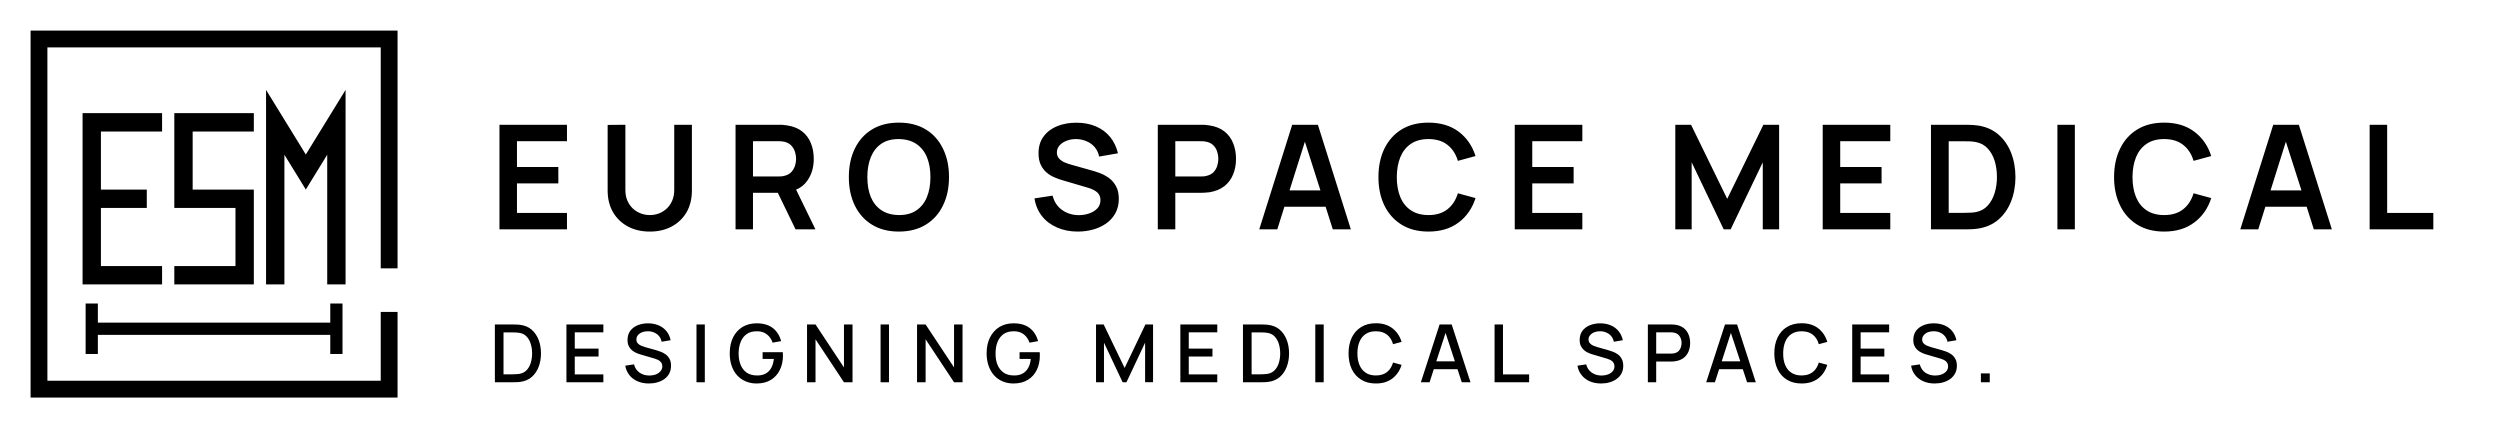
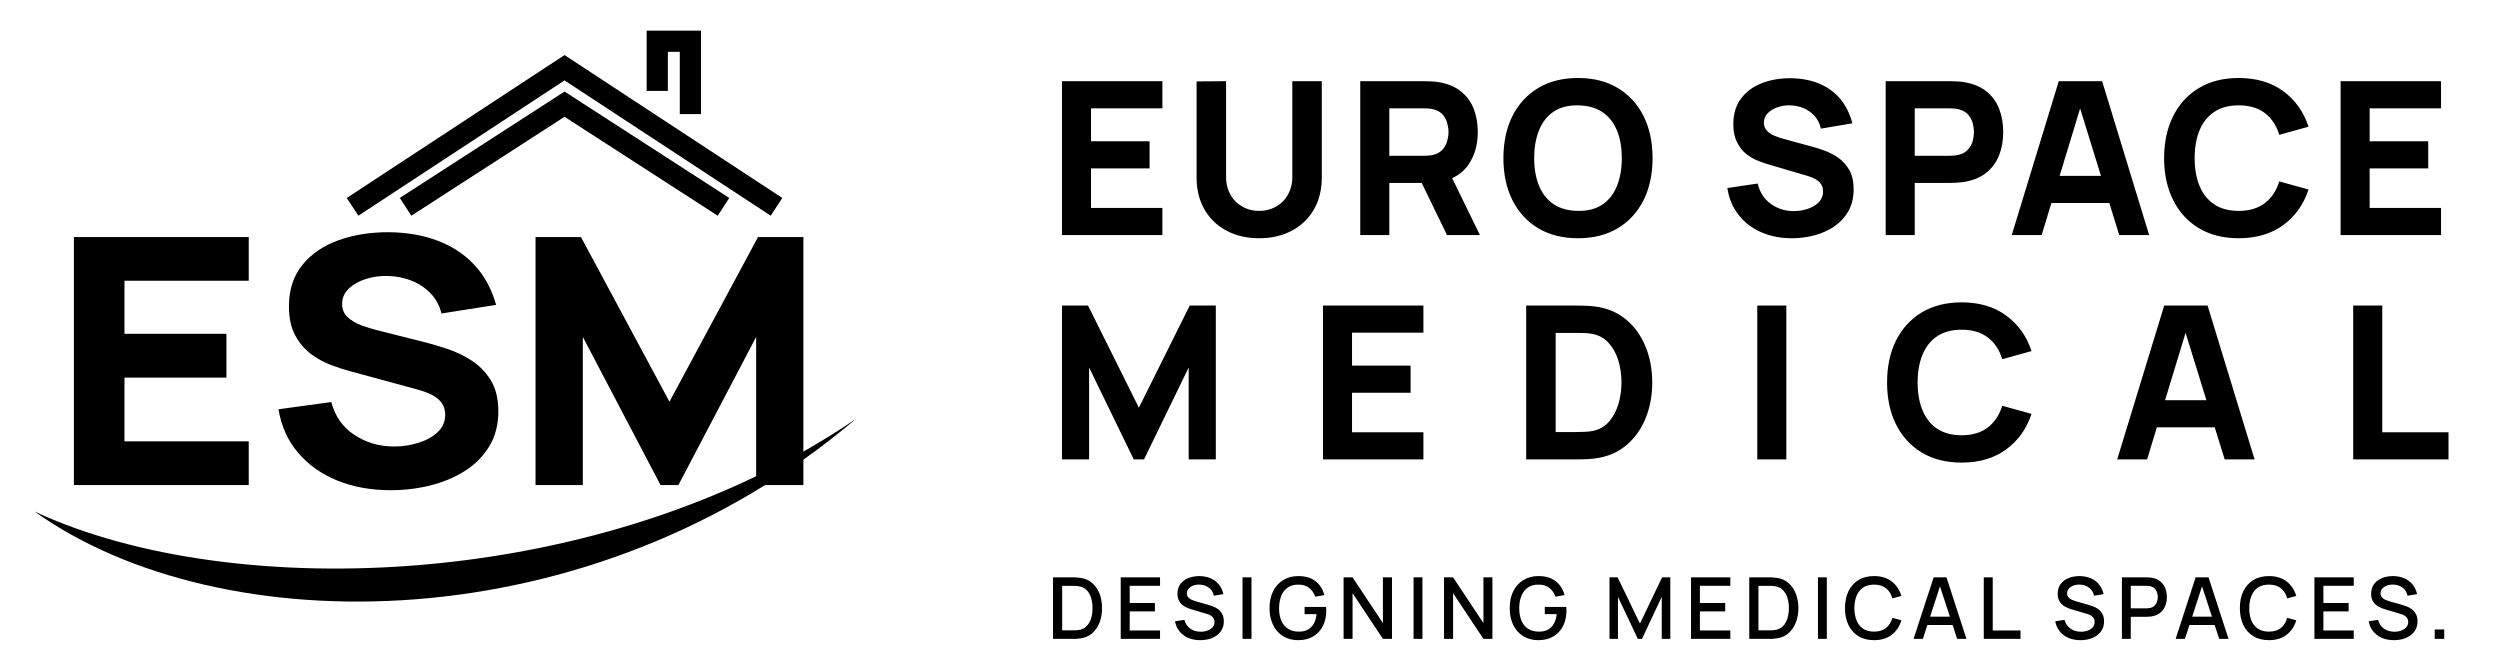
- <svg xmlns="http://www.w3.org/2000/svg" width="327" height="56" viewBox="0 0 327 56" role="img" aria-label="Euro Space Medical">
-   <g transform="translate(4 4) scale(1)" fill="none" stroke-linecap="square">
-     <path d="M46.9 30V1.1H1.1v45.8h45.8v-9" stroke="#000000" stroke-width="2.2" />
-     <path d="M16 12H8v20h8M8 22h6M28 12h-8v10h8v10h-8M32 32V12l4 6.5 4-6.5v20" stroke="#000000" stroke-width="2.4" />
-     <path d="M8 39h32M8 36.5v5M40 36.5v5" stroke="#000000" stroke-width="1.6" />
+ <svg xmlns="http://www.w3.org/2000/svg" width="234" height="62" viewBox="0 0 234 62" role="img" aria-label="Euro Space Medical">
+   <g transform="translate(2 2) scale(0.62)">
+     <defs>
+       <linearGradient id="h-mono" x1="0" x2="1">
+         <stop offset="0" stop-color="#000000" />
+         <stop offset="0.5" stop-color="#000000" />
+         <stop offset="1" stop-color="#000000" />
+       </linearGradient>
+     </defs>
+     <g transform="translate(4 70) scale(1.08 1)">
+       <path d="M28.08 0L3.64 0L3.64-37.44L28.08-37.44L28.08-30.84L10.71-30.84L10.71-22.83L24.96-22.83L24.96-16.22L10.71-16.22L10.71-6.60L28.08-6.60L28.08 0ZM47.94 0.78L47.94 0.78Q43.78 0.78 40.44-0.69Q37.10-2.16 34.96-4.90Q32.81-7.64 32.24-11.44L32.24-11.44L39.62-12.53Q40.40-9.31 42.85-7.57Q45.29-5.82 48.41-5.82L48.41-5.82Q50.15-5.82 51.79-6.37Q53.43-6.92 54.48-7.98Q55.54-9.05 55.54-10.61L55.54-10.61Q55.54-11.18 55.37-11.71Q55.20-12.25 54.81-12.71Q54.42-13.18 53.70-13.60Q52.99-14.01 51.90-14.35L51.90-14.35L42.17-17.21Q41.08-17.52 39.64-18.10Q38.19-18.67 36.84-19.73Q35.49-20.80 34.59-22.56Q33.70-24.31 33.70-26.99L33.70-26.99Q33.70-30.76 35.59-33.25Q37.49-35.75 40.66-36.97Q43.84-38.19 47.68-38.17L47.68-38.17Q51.56-38.12 54.60-36.84Q57.64-35.57 59.70-33.14Q61.75-30.71 62.66-27.20L62.66-27.20L55.02-25.90Q54.60-27.72 53.48-28.96Q52.36-30.21 50.82-30.86Q49.27-31.51 47.58-31.56L47.58-31.56Q45.92-31.62 44.45-31.11Q42.98-30.60 42.05-29.64Q41.13-28.68 41.13-27.35L41.13-27.35Q41.13-26.13 41.89-25.36Q42.64-24.60 43.78-24.13Q44.93-23.66 46.12-23.35L46.12-23.35L52.62-21.58Q54.08-21.19 55.85-20.55Q57.62-19.92 59.24-18.79Q60.87-17.65 61.92-15.81Q62.97-13.96 62.97-11.13L62.97-11.13Q62.97-8.11 61.71-5.86Q60.45-3.61 58.32-2.15Q56.19-0.68 53.50 0.05Q50.80 0.78 47.94 0.78ZM74.78 0L68.17 0L68.17-37.44L74.52-37.44L86.89-12.58L99.27-37.44L105.61-37.44L105.61 0L99.01 0L99.01-22.36L88.14 0L85.64 0L74.78-22.36L74.78 0Z" fill="url(#h-mono)" />
+     </g>
+     <path d="M50 28L82 7l32 21M58 28l24-15.5L106 28" fill="none" stroke="#000000" stroke-width="3.2" />
+     <path d="M96 10.5V3h5v11" fill="none" stroke="#000000" stroke-width="3.2" />
+     <path d="M2 74C30 94 86 94 126 60 88 86 32 88 2 74Z" fill="#000000" />
  </g>
-   <path d="M74.16 30L65.33 30L65.33 16.32L74.16 16.32L74.16 18.47L67.62 18.47L67.62 21.84L73.03 21.84L73.03 23.99L67.62 23.99L67.62 27.85L74.16 27.85L74.16 30ZM85.00 30.29L85.00 30.29Q83.36 30.29 82.12 29.62Q80.88 28.95 80.18 27.75Q79.48 26.54 79.48 24.92L79.48 24.92L79.48 16.34L81.80 16.32L81.80 24.86Q81.80 25.63 82.06 26.24Q82.33 26.85 82.77 27.27Q83.22 27.69 83.80 27.91Q84.38 28.13 85.00 28.13L85.00 28.13Q85.63 28.13 86.21 27.91Q86.78 27.68 87.23 27.26Q87.67 26.84 87.93 26.23Q88.19 25.62 88.19 24.86L88.19 24.86L88.19 16.32L90.50 16.32L90.50 24.92Q90.50 26.54 89.81 27.75Q89.11 28.95 87.87 29.62Q86.63 30.29 85.00 30.29ZM98.49 30L96.21 30L96.21 16.32L101.86 16.32Q102.06 16.32 102.37 16.33Q102.68 16.35 102.95 16.40L102.95 16.40Q104.14 16.58 104.91 17.18Q105.69 17.79 106.06 18.72Q106.44 19.64 106.44 20.78L106.44 20.78Q106.44 22.45 105.59 23.64L105.59 23.64Q105.05 24.42 104.13 24.81L104.13 24.81L106.66 30L104.06 30L101.74 25.22L98.49 25.22L98.49 30ZM98.49 18.47L98.49 23.08L101.76 23.08Q101.95 23.08 102.19 23.07Q102.43 23.05 102.63 22.99L102.63 22.99Q103.20 22.85 103.52 22.49Q103.85 22.12 103.99 21.67Q104.13 21.21 104.13 20.78Q104.13 20.34 103.99 19.88Q103.85 19.42 103.52 19.06Q103.20 18.70 102.63 18.55L102.63 18.55Q102.43 18.50 102.19 18.48Q101.95 18.47 101.76 18.47L101.76 18.47L98.49 18.47ZM117.57 30.29L117.57 30.29Q115.52 30.29 114.06 29.39Q112.59 28.49 111.81 26.88Q111.03 25.28 111.03 23.16L111.03 23.16Q111.03 21.04 111.81 19.44Q112.59 17.83 114.06 16.93Q115.52 16.04 117.57 16.04L117.57 16.04Q119.62 16.04 121.09 16.93Q122.56 17.83 123.34 19.44Q124.13 21.04 124.13 23.16L124.13 23.16Q124.13 25.28 123.34 26.88Q122.56 28.49 121.09 29.39Q119.62 30.29 117.57 30.29ZM117.57 28.13L117.57 28.13Q118.95 28.14 119.86 27.52Q120.78 26.90 121.24 25.78Q121.70 24.66 121.70 23.16L121.70 23.16Q121.70 21.66 121.24 20.55Q120.78 19.45 119.86 18.83Q118.95 18.21 117.57 18.19L117.57 18.19Q116.19 18.18 115.28 18.80Q114.37 19.42 113.91 20.54Q113.45 21.66 113.45 23.16L113.45 23.16Q113.45 24.66 113.90 25.77Q114.36 26.87 115.28 27.49Q116.19 28.11 117.57 28.13ZM140.97 30.29L140.97 30.29Q139.47 30.29 138.27 29.76Q137.06 29.24 136.29 28.27Q135.52 27.29 135.31 25.95L135.31 25.95L137.68 25.59Q137.99 26.81 138.93 27.47Q139.88 28.14 141.11 28.14L141.11 28.14Q141.84 28.14 142.49 27.91Q143.14 27.68 143.54 27.25Q143.94 26.81 143.94 26.17L143.94 26.17Q143.94 25.89 143.85 25.64Q143.75 25.40 143.57 25.21Q143.38 25.02 143.09 24.87Q142.80 24.71 142.42 24.59L142.42 24.59L138.89 23.55Q138.43 23.42 137.91 23.19Q137.38 22.97 136.91 22.58Q136.44 22.18 136.14 21.57Q135.84 20.96 135.84 20.05L135.84 20.05Q135.84 18.73 136.51 17.84Q137.18 16.94 138.31 16.49Q139.45 16.04 140.84 16.05L140.84 16.05Q142.24 16.06 143.34 16.53Q144.45 17.00 145.19 17.90Q145.93 18.79 146.23 20.05L146.23 20.05L143.77 20.48Q143.62 19.76 143.19 19.25Q142.76 18.74 142.13 18.48Q141.51 18.21 140.81 18.19L140.81 18.19Q140.12 18.18 139.54 18.40Q138.96 18.61 138.60 19.01Q138.24 19.41 138.24 19.94L138.24 19.94Q138.24 20.44 138.55 20.76Q138.85 21.08 139.30 21.26Q139.75 21.45 140.22 21.57L140.22 21.57L142.67 22.26Q143.17 22.39 143.80 22.62Q144.43 22.85 145.01 23.25Q145.59 23.66 145.96 24.33Q146.34 24.99 146.34 26.02L146.34 26.02Q146.34 27.08 145.89 27.89Q145.45 28.69 144.70 29.22Q143.95 29.75 142.99 30.02Q142.02 30.29 140.97 30.29ZM153.73 30L151.44 30L151.44 16.32L157.09 16.32Q157.29 16.32 157.60 16.33Q157.92 16.35 158.18 16.40L158.18 16.40Q159.37 16.58 160.14 17.18Q160.92 17.79 161.29 18.72Q161.67 19.64 161.67 20.78L161.67 20.78Q161.67 21.90 161.29 22.82Q160.91 23.75 160.14 24.36Q159.36 24.96 158.18 25.15L158.18 25.15Q157.92 25.18 157.60 25.20Q157.28 25.22 157.09 25.22L157.09 25.22L153.73 25.22L153.73 30ZM153.73 18.47L153.73 23.08L157.00 23.08Q157.19 23.08 157.42 23.07Q157.66 23.05 157.86 22.99L157.86 22.99Q158.43 22.85 158.76 22.49Q159.09 22.12 159.22 21.67Q159.36 21.21 159.36 20.78L159.36 20.78Q159.36 20.34 159.22 19.88Q159.09 19.42 158.76 19.06Q158.43 18.70 157.86 18.55L157.86 18.55Q157.66 18.50 157.42 18.48Q157.19 18.47 157.00 18.47L157.00 18.47L153.73 18.47ZM167.07 30L164.71 30L169.02 16.32L172.38 16.32L176.69 30L174.33 30L173.39 27.04L168.00 27.04L167.07 30ZM168.67 24.90L172.71 24.90L170.68 18.53L168.67 24.90ZM186.84 30.29L186.84 30.29Q184.79 30.29 183.33 29.39Q181.87 28.49 181.08 26.88Q180.30 25.28 180.30 23.16L180.30 23.16Q180.30 21.04 181.08 19.44Q181.87 17.83 183.33 16.93Q184.79 16.04 186.84 16.04L186.84 16.04Q189.21 16.04 190.79 17.22Q192.36 18.40 193.00 20.41L193.00 20.41L190.69 21.04Q190.29 19.70 189.33 18.95Q188.37 18.19 186.84 18.19L186.84 18.19Q185.47 18.19 184.55 18.81Q183.63 19.43 183.17 20.54Q182.71 21.66 182.70 23.16L182.70 23.16Q182.70 24.66 183.16 25.78Q183.62 26.89 184.55 27.51Q185.47 28.13 186.84 28.13L186.84 28.13Q188.37 28.13 189.33 27.37Q190.29 26.61 190.69 25.28L190.69 25.28L193.00 25.91Q192.36 27.92 190.79 29.10Q189.21 30.29 186.84 30.29ZM206.97 30L198.13 30L198.13 16.32L206.97 16.32L206.97 18.47L200.42 18.47L200.42 21.84L205.83 21.84L205.83 23.99L200.42 23.99L200.42 27.85L206.97 27.85L206.97 30ZM221.27 30L219.13 30L219.13 16.32L221.19 16.32L225.92 26.01L230.65 16.32L232.71 16.32L232.71 30L230.57 30L230.57 21.23L226.37 30L225.46 30L221.27 21.23L221.27 30ZM247.25 30L238.41 30L238.41 16.32L247.25 16.32L247.25 18.47L240.70 18.47L240.70 21.84L246.11 21.84L246.11 23.99L240.70 23.99L240.70 27.85L247.25 27.85L247.25 30ZM256.93 30L252.57 30L252.57 16.32L256.93 16.32Q257.10 16.32 257.61 16.33Q258.11 16.34 258.59 16.40L258.59 16.40Q260.21 16.61 261.34 17.55Q262.46 18.50 263.04 19.96Q263.62 21.42 263.62 23.16L263.62 23.16Q263.62 24.90 263.04 26.36Q262.46 27.82 261.34 28.77Q260.21 29.71 258.59 29.92L258.59 29.92Q258.12 29.98 257.61 29.99Q257.10 30 256.93 30L256.93 30ZM254.89 18.48L254.89 27.84L256.93 27.84Q257.21 27.84 257.65 27.82Q258.09 27.81 258.44 27.74L258.44 27.74Q259.41 27.56 260.01 26.87Q260.62 26.19 260.91 25.21Q261.20 24.23 261.20 23.16L261.20 23.16Q261.20 22.05 260.91 21.07Q260.61 20.09 260.00 19.43Q259.39 18.76 258.44 18.58L258.44 18.58Q258.09 18.51 257.65 18.49Q257.21 18.48 256.93 18.48L256.93 18.48L254.89 18.48ZM271.39 30L269.11 30L269.11 16.32L271.39 16.32L271.39 30ZM283.07 30.29L283.07 30.29Q281.02 30.29 279.56 29.39Q278.09 28.49 277.31 26.88Q276.52 25.28 276.52 23.16L276.52 23.16Q276.52 21.04 277.31 19.44Q278.09 17.83 279.56 16.93Q281.02 16.04 283.07 16.04L283.07 16.04Q285.44 16.04 287.01 17.22Q288.59 18.40 289.23 20.41L289.23 20.41L286.92 21.04Q286.52 19.70 285.56 18.95Q284.60 18.19 283.07 18.19L283.07 18.19Q281.69 18.19 280.78 18.81Q279.86 19.43 279.40 20.54Q278.94 21.66 278.93 23.16L278.93 23.16Q278.93 24.66 279.39 25.78Q279.85 26.89 280.77 27.51Q281.69 28.13 283.07 28.13L283.07 28.13Q284.60 28.13 285.56 27.37Q286.52 26.61 286.92 25.28L286.92 25.28L289.23 25.91Q288.59 27.92 287.01 29.10Q285.44 30.29 283.07 30.29ZM295.38 30L293.03 30L297.34 16.32L300.69 16.32L305.01 30L302.65 30L301.71 27.04L296.31 27.04L295.38 30ZM296.99 24.90L301.03 24.90L298.99 18.53L296.99 24.90ZM318.28 30L309.95 30L309.95 16.32L312.24 16.32L312.24 27.85L318.28 27.85L318.28 30Z" fill="#000000" />
-   <path d="M67.10 50L64.73 50L64.73 42.44L67.10 42.44Q67.21 42.44 67.49 42.45Q67.78 42.45 68.04 42.49L68.04 42.49Q68.93 42.60 69.54 43.12Q70.14 43.65 70.45 44.45Q70.76 45.26 70.76 46.22L70.76 46.22Q70.76 47.19 70.45 47.99Q70.14 48.80 69.54 49.32Q68.93 49.84 68.04 49.95L68.04 49.95Q67.78 49.99 67.49 49.99Q67.21 50 67.10 50L67.10 50ZM65.86 43.48L65.86 48.96L67.10 48.96Q67.28 48.96 67.53 48.94Q67.77 48.93 67.96 48.90L67.96 48.90Q68.54 48.79 68.90 48.40Q69.26 48.01 69.43 47.44Q69.60 46.87 69.60 46.22L69.60 46.22Q69.60 45.55 69.42 44.98Q69.25 44.41 68.89 44.03Q68.53 43.64 67.96 43.54L67.96 43.54Q67.77 43.50 67.53 43.49Q67.28 43.48 67.10 43.48L67.10 43.48L65.86 43.48ZM78.92 50L74.09 50L74.09 42.44L78.92 42.44L78.92 43.47L75.18 43.47L75.18 45.60L78.29 45.60L78.29 46.63L75.18 46.63L75.18 48.97L78.92 48.97L78.92 50ZM84.87 50.16L84.87 50.16Q84.06 50.16 83.41 49.88Q82.75 49.60 82.33 49.07Q81.91 48.55 81.78 47.83L81.78 47.83L82.93 47.66Q83.10 48.35 83.65 48.74Q84.20 49.12 84.94 49.12L84.94 49.12Q85.39 49.12 85.78 48.98Q86.16 48.83 86.39 48.56Q86.63 48.29 86.63 47.92L86.63 47.92Q86.63 47.71 86.56 47.55Q86.49 47.40 86.36 47.28Q86.24 47.16 86.06 47.07Q85.89 46.99 85.68 46.92L85.68 46.92L83.74 46.35Q83.46 46.27 83.16 46.13Q82.87 46.00 82.62 45.78Q82.38 45.56 82.23 45.24Q82.08 44.92 82.08 44.46L82.08 44.46Q82.08 43.76 82.44 43.27Q82.80 42.79 83.41 42.54Q84.02 42.29 84.78 42.29L84.78 42.29Q85.55 42.30 86.16 42.56Q86.76 42.82 87.17 43.31Q87.57 43.80 87.72 44.50L87.72 44.50L86.54 44.70Q86.46 44.28 86.21 43.97Q85.95 43.66 85.58 43.50Q85.20 43.33 84.77 43.33L84.77 43.33Q84.35 43.32 84.00 43.45Q83.65 43.59 83.44 43.84Q83.24 44.08 83.24 44.40L83.24 44.40Q83.24 44.72 83.42 44.91Q83.60 45.11 83.87 45.22Q84.14 45.33 84.41 45.41L84.41 45.41L85.81 45.80Q86.07 45.87 86.40 46.00Q86.74 46.12 87.05 46.34Q87.36 46.56 87.57 46.93Q87.77 47.29 87.77 47.84L87.77 47.84Q87.77 48.41 87.54 48.85Q87.31 49.28 86.91 49.57Q86.51 49.86 85.98 50.01Q85.46 50.16 84.87 50.16ZM92.19 50L91.10 50L91.10 42.44L92.19 42.44L92.19 50ZM98.96 50.16L98.96 50.16Q98.20 50.16 97.56 49.89Q96.92 49.63 96.44 49.12Q95.97 48.61 95.71 47.88Q95.45 47.15 95.45 46.22L95.45 46.22Q95.45 45.00 95.89 44.12Q96.34 43.24 97.13 42.76Q97.93 42.29 98.96 42.29L98.96 42.29Q100.29 42.29 101.09 42.91Q101.88 43.53 102.17 44.62L102.17 44.62L101.06 44.82Q100.83 44.14 100.31 43.74Q99.80 43.33 99.02 43.33L99.02 43.33Q98.22 43.32 97.69 43.68Q97.15 44.05 96.89 44.70Q96.62 45.35 96.61 46.22L96.61 46.22Q96.61 47.09 96.88 47.73Q97.14 48.38 97.68 48.75Q98.22 49.11 99.02 49.11L99.02 49.11Q99.67 49.12 100.13 48.87Q100.60 48.62 100.87 48.14Q101.14 47.66 101.22 46.95L101.22 46.95L99.75 46.95L99.75 46.07L102.39 46.07Q102.40 46.17 102.40 46.32Q102.41 46.48 102.41 46.52L102.41 46.52Q102.41 47.57 102.00 48.39Q101.60 49.22 100.83 49.69Q100.06 50.16 98.96 50.16ZM106.67 50L105.56 50L105.56 42.44L106.67 42.44L110.39 48.06L110.39 42.44L111.51 42.44L111.51 50L110.39 50L106.67 44.38L106.67 50ZM116.28 50L115.18 50L115.18 42.44L116.28 42.44L116.28 50ZM121.07 50L119.95 50L119.95 42.44L121.07 42.44L124.79 48.06L124.79 42.44L125.90 42.44L125.90 50L124.79 50L121.07 44.38L121.07 50ZM132.56 50.16L132.56 50.16Q131.80 50.16 131.16 49.89Q130.52 49.63 130.05 49.12Q129.58 48.61 129.32 47.88Q129.05 47.15 129.05 46.22L129.05 46.22Q129.05 45.00 129.50 44.12Q129.95 43.24 130.74 42.76Q131.53 42.29 132.56 42.29L132.56 42.29Q133.90 42.29 134.69 42.91Q135.49 43.53 135.78 44.62L135.78 44.62L134.66 44.82Q134.43 44.14 133.92 43.74Q133.40 43.33 132.63 43.33L132.63 43.33Q131.82 43.32 131.29 43.68Q130.76 44.05 130.49 44.70Q130.22 45.35 130.22 46.22L130.22 46.22Q130.21 47.09 130.48 47.73Q130.75 48.38 131.29 48.75Q131.82 49.11 132.63 49.11L132.63 49.11Q133.27 49.12 133.74 48.87Q134.20 48.62 134.48 48.14Q134.75 47.66 134.83 46.95L134.83 46.95L133.36 46.95L133.36 46.07L135.99 46.07Q136.00 46.17 136.01 46.32Q136.01 46.48 136.01 46.52L136.01 46.52Q136.01 47.57 135.61 48.39Q135.21 49.22 134.43 49.69Q133.66 50.16 132.56 50.16ZM144.40 50L143.36 50L143.36 42.44L144.36 42.44L147.10 48.13L149.82 42.44L150.82 42.44L150.82 49.99L149.78 49.99L149.78 44.82L147.34 50L146.84 50L144.40 44.82L144.40 50ZM159.22 50L154.39 50L154.39 42.44L159.22 42.44L159.22 43.47L155.49 43.47L155.49 45.60L158.59 45.60L158.59 46.63L155.49 46.63L155.49 48.97L159.22 48.97L159.22 50ZM164.95 50L162.58 50L162.58 42.44L164.95 42.44Q165.06 42.44 165.34 42.45Q165.63 42.45 165.89 42.49L165.89 42.49Q166.78 42.60 167.39 43.12Q167.99 43.65 168.30 44.45Q168.61 45.26 168.61 46.22L168.61 46.22Q168.61 47.19 168.30 47.99Q167.99 48.80 167.39 49.32Q166.78 49.84 165.89 49.95L165.89 49.95Q165.63 49.99 165.34 49.99Q165.06 50 164.95 50L164.95 50ZM163.71 43.48L163.71 48.96L164.95 48.96Q165.13 48.96 165.38 48.94Q165.62 48.93 165.81 48.90L165.81 48.90Q166.39 48.79 166.75 48.40Q167.11 48.01 167.28 47.44Q167.45 46.87 167.45 46.22L167.45 46.22Q167.45 45.55 167.27 44.98Q167.10 44.41 166.74 44.03Q166.38 43.64 165.81 43.54L165.81 43.54Q165.62 43.50 165.37 43.49Q165.13 43.48 164.95 43.48L164.95 43.48L163.71 43.48ZM173.14 50L172.04 50L172.04 42.44L173.14 42.44L173.14 50ZM179.97 50.16L179.97 50.16Q178.83 50.16 178.04 49.66Q177.24 49.17 176.81 48.28Q176.39 47.39 176.39 46.22L176.39 46.22Q176.39 45.05 176.81 44.16Q177.24 43.27 178.04 42.78Q178.83 42.28 179.97 42.28L179.97 42.28Q181.27 42.28 182.13 42.94Q182.99 43.61 183.33 44.72L183.33 44.72L182.21 45.02Q181.99 44.23 181.43 43.78Q180.86 43.33 179.97 43.33L179.97 43.33Q179.16 43.33 178.63 43.69Q178.09 44.05 177.82 44.70Q177.55 45.35 177.55 46.22L177.55 46.22Q177.55 47.09 177.82 47.74Q178.09 48.39 178.63 48.75Q179.16 49.11 179.97 49.11L179.97 49.11Q180.86 49.11 181.43 48.66Q181.99 48.20 182.21 47.42L182.21 47.42L183.33 47.72Q182.99 48.83 182.13 49.50Q181.27 50.16 179.97 50.16ZM186.99 50L185.85 50L188.30 42.44L189.88 42.44L192.34 50L191.20 50L190.64 48.29L187.54 48.29L186.99 50ZM187.87 47.26L190.30 47.26L189.08 43.54L187.87 47.26ZM200.01 50L195.49 50L195.49 42.44L196.59 42.44L196.59 48.97L200.01 48.97L200.01 50ZM209.42 50.16L209.42 50.16Q208.61 50.16 207.95 49.88Q207.30 49.60 206.88 49.07Q206.45 48.55 206.33 47.83L206.33 47.83L207.47 47.66Q207.65 48.35 208.20 48.74Q208.75 49.12 209.48 49.12L209.48 49.12Q209.94 49.12 210.32 48.98Q210.71 48.83 210.94 48.56Q211.17 48.29 211.17 47.92L211.17 47.92Q211.17 47.71 211.10 47.55Q211.03 47.40 210.91 47.28Q210.78 47.16 210.61 47.07Q210.43 46.99 210.22 46.92L210.22 46.92L208.29 46.35Q208.00 46.27 207.71 46.13Q207.41 46.00 207.17 45.78Q206.93 45.56 206.77 45.24Q206.62 44.92 206.62 44.46L206.62 44.46Q206.62 43.76 206.98 43.27Q207.34 42.79 207.95 42.54Q208.57 42.29 209.33 42.29L209.33 42.29Q210.10 42.30 210.70 42.56Q211.31 42.82 211.71 43.31Q212.11 43.80 212.27 44.50L212.27 44.50L211.09 44.70Q211.01 44.28 210.75 43.97Q210.50 43.66 210.12 43.50Q209.75 43.33 209.31 43.33L209.31 43.33Q208.89 43.32 208.55 43.45Q208.20 43.59 207.99 43.84Q207.78 44.08 207.78 44.40L207.78 44.40Q207.78 44.72 207.97 44.91Q208.15 45.11 208.42 45.22Q208.69 45.33 208.96 45.41L208.96 45.41L210.35 45.80Q210.62 45.87 210.95 46.00Q211.28 46.12 211.60 46.34Q211.91 46.56 212.11 46.93Q212.32 47.29 212.32 47.84L212.32 47.84Q212.32 48.41 212.09 48.85Q211.86 49.28 211.45 49.57Q211.05 49.86 210.53 50.01Q210.00 50.16 209.42 50.16ZM216.63 50L215.54 50L215.54 42.44L218.59 42.44Q218.70 42.44 218.86 42.45Q219.03 42.46 219.17 42.48L219.17 42.48Q219.80 42.58 220.23 42.91Q220.65 43.24 220.86 43.75Q221.07 44.25 221.07 44.86L221.07 44.86Q221.07 45.47 220.86 45.98Q220.65 46.48 220.23 46.81Q219.80 47.14 219.17 47.24L219.17 47.24Q219.03 47.26 218.86 47.28Q218.70 47.29 218.59 47.29L218.59 47.29L216.63 47.29L216.63 50ZM216.63 43.47L216.63 46.25L218.55 46.25Q218.65 46.25 218.78 46.24Q218.91 46.23 219.03 46.20L219.03 46.20Q219.36 46.12 219.57 45.91Q219.77 45.70 219.86 45.42Q219.95 45.14 219.95 44.86L219.95 44.86Q219.95 44.58 219.86 44.31Q219.77 44.03 219.57 43.82Q219.36 43.61 219.03 43.53L219.03 43.53Q218.91 43.50 218.78 43.48Q218.65 43.47 218.55 43.47L218.55 43.47L216.63 43.47ZM224.31 50L223.17 50L225.63 42.44L227.21 42.44L229.66 50L228.52 50L227.96 48.29L224.86 48.29L224.31 50ZM225.20 47.26L227.63 47.26L226.40 43.54L225.20 47.26ZM235.65 50.16L235.65 50.16Q234.52 50.16 233.72 49.66Q232.92 49.17 232.50 48.28Q232.08 47.39 232.08 46.22L232.08 46.22Q232.08 45.05 232.50 44.16Q232.92 43.27 233.72 42.78Q234.52 42.28 235.65 42.28L235.65 42.28Q236.96 42.28 237.82 42.94Q238.68 43.61 239.01 44.72L239.01 44.72L237.90 45.02Q237.68 44.23 237.12 43.78Q236.55 43.33 235.65 43.33L235.65 43.33Q234.85 43.33 234.32 43.69Q233.78 44.05 233.51 44.70Q233.24 45.35 233.24 46.22L233.24 46.22Q233.23 47.09 233.50 47.74Q233.77 48.39 234.31 48.75Q234.85 49.11 235.65 49.11L235.65 49.11Q236.55 49.11 237.12 48.66Q237.68 48.20 237.90 47.42L237.90 47.42L239.01 47.72Q238.68 48.83 237.82 49.50Q236.96 50.16 235.65 50.16ZM247.10 50L242.27 50L242.27 42.44L247.10 42.44L247.10 43.47L243.37 43.47L243.37 45.60L246.47 45.60L246.47 46.63L243.37 46.63L243.37 48.97L247.10 48.97L247.10 50ZM253.06 50.16L253.06 50.16Q252.24 50.16 251.59 49.88Q250.94 49.60 250.51 49.07Q250.09 48.55 249.97 47.83L249.97 47.83L251.11 47.66Q251.28 48.35 251.83 48.74Q252.39 49.12 253.12 49.12L253.12 49.12Q253.58 49.12 253.96 48.98Q254.34 48.83 254.58 48.56Q254.81 48.29 254.81 47.92L254.81 47.92Q254.81 47.71 254.74 47.55Q254.67 47.40 254.55 47.28Q254.42 47.16 254.25 47.07Q254.07 46.99 253.86 46.92L253.86 46.92L251.92 46.35Q251.64 46.27 251.35 46.13Q251.05 46.00 250.81 45.78Q250.56 45.56 250.41 45.24Q250.26 44.92 250.26 44.46L250.26 44.46Q250.26 43.76 250.62 43.27Q250.98 42.79 251.59 42.54Q252.21 42.29 252.97 42.29L252.97 42.29Q253.73 42.30 254.34 42.56Q254.95 42.82 255.35 43.31Q255.75 43.80 255.90 44.50L255.90 44.50L254.73 44.70Q254.65 44.28 254.39 43.97Q254.13 43.66 253.76 43.50Q253.39 43.33 252.95 43.33L252.95 43.33Q252.53 43.32 252.18 43.45Q251.83 43.59 251.63 43.84Q251.42 44.08 251.42 44.40L251.42 44.40Q251.42 44.72 251.60 44.91Q251.79 45.11 252.06 45.22Q252.33 45.33 252.60 45.41L252.60 45.41L253.99 45.80Q254.25 45.87 254.59 46.00Q254.92 46.12 255.23 46.34Q255.55 46.56 255.75 46.93Q255.96 47.29 255.96 47.84L255.96 47.84Q255.96 48.41 255.72 48.85Q255.49 49.28 255.09 49.57Q254.69 49.86 254.17 50.01Q253.64 50.16 253.06 50.16ZM260.26 50L259.10 50L259.10 48.84L260.26 48.84L260.26 50Z" fill="#000000" />
+   <path d="M108.80 22L99.40 22L99.40 7.60L108.80 7.60L108.80 10.14L102.12 10.14L102.12 13.22L107.60 13.22L107.60 15.76L102.12 15.76L102.12 19.46L108.80 19.46L108.80 22ZM117.86 22.30L117.86 22.30Q116.12 22.30 114.80 21.59Q113.48 20.89 112.74 19.61Q112 18.33 112 16.60L112 16.60L112 7.62L114.76 7.60L114.76 16.58Q114.76 17.29 115 17.87Q115.24 18.45 115.66 18.87Q116.09 19.29 116.66 19.52Q117.22 19.74 117.86 19.74L117.86 19.74Q118.52 19.74 119.08 19.51Q119.65 19.28 120.07 18.86Q120.49 18.44 120.72 17.86Q120.96 17.28 120.96 16.58L120.96 16.58L120.96 7.60L123.72 7.60L123.72 16.60Q123.72 18.33 122.98 19.61Q122.24 20.89 120.92 21.59Q119.60 22.30 117.86 22.30ZM130.04 22L127.32 22L127.32 7.60L133.40 7.60Q133.61 7.60 133.96 7.62Q134.32 7.63 134.60 7.68L134.60 7.68Q135.89 7.88 136.71 8.53Q137.54 9.18 137.93 10.16Q138.32 11.15 138.32 12.36L138.32 12.36Q138.32 14.17 137.42 15.45L137.42 15.45Q136.86 16.25 135.92 16.67L135.92 16.67L138.52 22L135.44 22L133.07 17.12L130.04 17.12L130.04 22ZM130.04 10.14L130.04 14.58L133.28 14.58Q133.49 14.58 133.74 14.56Q133.99 14.54 134.20 14.48L134.20 14.48Q134.75 14.33 135.05 13.97Q135.35 13.62 135.46 13.19Q135.58 12.75 135.58 12.36Q135.58 11.97 135.46 11.54Q135.35 11.10 135.05 10.74Q134.75 10.39 134.20 10.24L134.20 10.24Q133.99 10.18 133.74 10.16Q133.49 10.14 133.28 10.14L133.28 10.14L130.04 10.14ZM147.70 22.30L147.70 22.30Q145.54 22.30 143.97 21.36Q142.41 20.42 141.56 18.73Q140.72 17.04 140.72 14.80L140.72 14.80Q140.72 12.56 141.56 10.87Q142.41 9.18 143.97 8.24Q145.54 7.30 147.70 7.30L147.70 7.30Q149.86 7.30 151.43 8.24Q152.99 9.18 153.84 10.87Q154.68 12.56 154.68 14.80L154.68 14.80Q154.68 17.04 153.84 18.73Q152.99 20.42 151.43 21.36Q149.86 22.30 147.70 22.30ZM147.70 19.74L147.70 19.74Q149.07 19.76 149.98 19.15Q150.89 18.54 151.34 17.42Q151.80 16.30 151.80 14.80L151.80 14.80Q151.80 13.30 151.34 12.20Q150.89 11.10 149.98 10.49Q149.07 9.88 147.70 9.86L147.70 9.86Q146.33 9.84 145.42 10.45Q144.51 11.06 144.06 12.18Q143.60 13.30 143.60 14.80L143.60 14.80Q143.60 16.30 144.06 17.40Q144.51 18.50 145.42 19.11Q146.33 19.72 147.70 19.74ZM167.72 22.30L167.72 22.30Q166.12 22.30 164.84 21.73Q163.55 21.17 162.73 20.11Q161.90 19.06 161.68 17.60L161.68 17.60L164.52 17.18Q164.82 18.42 165.76 19.09Q166.70 19.76 167.90 19.76L167.90 19.76Q168.57 19.76 169.20 19.55Q169.83 19.34 170.24 18.93Q170.64 18.52 170.64 17.92L170.64 17.92Q170.64 17.70 170.58 17.50Q170.51 17.29 170.36 17.11Q170.21 16.93 169.94 16.77Q169.66 16.61 169.24 16.48L169.24 16.48L165.50 15.38Q165.08 15.26 164.53 15.04Q163.97 14.82 163.45 14.41Q162.93 14 162.59 13.32Q162.24 12.65 162.24 11.62L162.24 11.62Q162.24 10.17 162.97 9.21Q163.70 8.25 164.92 7.78Q166.14 7.31 167.62 7.32L167.62 7.32Q169.11 7.34 170.28 7.83Q171.45 8.32 172.24 9.25Q173.03 10.19 173.38 11.54L173.38 11.54L170.44 12.04Q170.28 11.34 169.85 10.86Q169.42 10.38 168.83 10.13Q168.23 9.88 167.58 9.86L167.58 9.86Q166.94 9.84 166.38 10.04Q165.81 10.23 165.46 10.60Q165.10 10.97 165.10 11.48L165.10 11.48Q165.10 11.95 165.39 12.24Q165.68 12.54 166.12 12.72Q166.56 12.90 167.02 13.02L167.02 13.02L169.52 13.70Q170.08 13.85 170.76 14.09Q171.44 14.34 172.07 14.77Q172.69 15.21 173.10 15.92Q173.50 16.63 173.50 17.72L173.50 17.72Q173.50 18.88 173.02 19.75Q172.53 20.61 171.71 21.18Q170.89 21.74 169.86 22.02Q168.82 22.30 167.72 22.30ZM179.22 22L176.50 22L176.50 7.60L182.58 7.60Q182.79 7.60 183.15 7.62Q183.50 7.63 183.78 7.68L183.78 7.68Q185.07 7.88 185.90 8.53Q186.72 9.18 187.11 10.16Q187.50 11.15 187.50 12.36L187.50 12.36Q187.50 13.57 187.11 14.55Q186.71 15.54 185.89 16.19Q185.06 16.84 183.78 17.04L183.78 17.04Q183.50 17.08 183.14 17.10Q182.78 17.12 182.58 17.12L182.58 17.12L179.22 17.12L179.22 22ZM179.22 10.14L179.22 14.58L182.46 14.58Q182.67 14.58 182.92 14.56Q183.17 14.54 183.38 14.48L183.38 14.48Q183.93 14.33 184.23 13.97Q184.53 13.62 184.65 13.19Q184.76 12.75 184.76 12.36L184.76 12.36Q184.76 11.97 184.65 11.54Q184.53 11.10 184.23 10.74Q183.93 10.39 183.38 10.24L183.38 10.24Q183.17 10.18 182.92 10.16Q182.67 10.14 182.46 10.14L182.46 10.14L179.22 10.14ZM191.10 22L188.30 22L192.70 7.60L196.76 7.60L201.16 22L198.36 22L197.43 19L192.01 19L191.10 22ZM192.78 16.46L196.65 16.46L194.70 10.15L192.78 16.46ZM209.54 22.30L209.54 22.30Q207.38 22.30 205.82 21.36Q204.25 20.42 203.41 18.73Q202.56 17.04 202.56 14.80L202.56 14.80Q202.56 12.56 203.41 10.87Q204.25 9.18 205.82 8.24Q207.38 7.30 209.54 7.30L209.54 7.30Q212.02 7.30 213.71 8.53Q215.39 9.76 216.08 11.86L216.08 11.86L213.34 12.62Q212.94 11.31 211.99 10.58Q211.04 9.86 209.54 9.86L209.54 9.86Q208.17 9.86 207.26 10.47Q206.34 11.08 205.88 12.19Q205.42 13.30 205.42 14.80L205.42 14.80Q205.42 16.30 205.88 17.41Q206.34 18.52 207.26 19.13Q208.17 19.74 209.54 19.74L209.54 19.74Q211.04 19.74 211.99 19.01Q212.94 18.28 213.34 16.98L213.34 16.98L216.08 17.74Q215.39 19.84 213.71 21.07Q212.02 22.30 209.54 22.30ZM228.48 22L219.08 22L219.08 7.60L228.48 7.60L228.48 10.14L221.80 10.14L221.80 13.22L227.28 13.22L227.28 15.76L221.80 15.76L221.80 19.46L228.48 19.46L228.48 22ZM101.94 43L99.40 43L99.40 28.60L101.84 28.60L106.60 38.16L111.36 28.60L113.80 28.60L113.80 43L111.26 43L111.26 34.40L107.08 43L106.12 43L101.94 34.40L101.94 43ZM133.23 43L123.83 43L123.83 28.60L133.23 28.60L133.23 31.14L126.55 31.14L126.55 34.22L132.03 34.22L132.03 36.76L126.55 36.76L126.55 40.46L133.23 40.46L133.23 43ZM147.51 43L142.85 43L142.85 28.60L147.51 28.60Q147.68 28.60 148.21 28.61Q148.74 28.62 149.23 28.68L149.23 28.68Q150.97 28.89 152.18 29.89Q153.39 30.89 154.02 32.43Q154.65 33.97 154.65 35.80L154.65 35.80Q154.65 37.63 154.02 39.17Q153.39 40.71 152.18 41.71Q150.97 42.71 149.23 42.92L149.23 42.92Q148.74 42.98 148.21 42.99Q147.68 43 147.51 43L147.51 43ZM145.61 31.16L145.61 40.44L147.51 40.44Q147.78 40.44 148.24 40.42Q148.70 40.41 149.07 40.34L149.07 40.34Q150.01 40.15 150.61 39.46Q151.20 38.77 151.49 37.80Q151.77 36.83 151.77 35.80L151.77 35.80Q151.77 34.72 151.48 33.75Q151.18 32.78 150.58 32.11Q149.98 31.44 149.07 31.26L149.07 31.26Q148.70 31.18 148.24 31.17Q147.78 31.16 147.51 31.16L147.51 31.16L145.61 31.16ZM167.20 43L164.48 43L164.48 28.60L167.20 28.60L167.20 43ZM183.61 43.30L183.61 43.30Q181.45 43.30 179.88 42.36Q178.32 41.42 177.47 39.73Q176.63 38.04 176.63 35.80L176.63 35.80Q176.63 33.56 177.47 31.87Q178.32 30.18 179.88 29.24Q181.45 28.30 183.61 28.30L183.61 28.30Q186.09 28.30 187.77 29.53Q189.46 30.76 190.15 32.86L190.15 32.86L187.41 33.62Q187.01 32.31 186.06 31.59Q185.11 30.86 183.61 30.86L183.61 30.86Q182.24 30.86 181.32 31.47Q180.41 32.08 179.95 33.19Q179.49 34.30 179.49 35.80L179.49 35.80Q179.49 37.30 179.95 38.41Q180.41 39.52 181.32 40.13Q182.24 40.74 183.61 40.74L183.61 40.74Q185.11 40.74 186.06 40.01Q187.01 39.28 187.41 37.98L187.41 37.98L190.15 38.74Q189.46 40.84 187.77 42.07Q186.09 43.30 183.61 43.30ZM200.97 43L198.17 43L202.57 28.60L206.63 28.60L211.03 43L208.23 43L207.30 40L201.88 40L200.97 43ZM202.65 37.46L206.52 37.46L204.57 31.15L202.65 37.46ZM229.18 43L220.26 43L220.26 28.60L222.98 28.60L222.98 40.46L229.18 40.46L229.18 43Z" fill="#000000" />
+   <path d="M100.36 59.80L98.56 59.80L98.56 54.04L100.36 54.04Q100.44 54.04 100.66 54.04Q100.88 54.05 101.08 54.08L101.08 54.08Q101.76 54.16 102.22 54.56Q102.68 54.96 102.92 55.57Q103.15 56.19 103.15 56.92L103.15 56.92Q103.15 57.66 102.92 58.27Q102.68 58.88 102.22 59.28Q101.76 59.68 101.08 59.76L101.08 59.76Q100.88 59.79 100.66 59.80Q100.44 59.80 100.36 59.80L100.36 59.80ZM99.42 54.84L99.42 59.00L100.36 59.00Q100.50 59.00 100.69 59.00Q100.88 58.99 101.02 58.96L101.02 58.96Q101.46 58.88 101.73 58.58Q102.01 58.28 102.14 57.85Q102.26 57.41 102.26 56.92L102.26 56.92Q102.26 56.41 102.13 55.98Q102 55.54 101.73 55.25Q101.45 54.96 101.02 54.88L101.02 54.88Q100.88 54.85 100.69 54.84Q100.50 54.84 100.36 54.84L100.36 54.84L99.42 54.84ZM108.58 59.80L104.90 59.80L104.90 54.04L108.58 54.04L108.58 54.83L105.74 54.83L105.74 56.44L108.10 56.44L108.10 57.23L105.74 57.23L105.74 59.01L108.58 59.01L108.58 59.80ZM112.34 59.92L112.34 59.92Q111.72 59.92 111.22 59.71Q110.72 59.49 110.40 59.09Q110.08 58.70 109.98 58.15L109.98 58.15L110.86 58.02Q110.99 58.54 111.41 58.84Q111.83 59.13 112.39 59.13L112.39 59.13Q112.74 59.13 113.03 59.02Q113.32 58.91 113.50 58.71Q113.68 58.50 113.68 58.21L113.68 58.21Q113.68 58.06 113.62 57.94Q113.57 57.82 113.47 57.73Q113.38 57.64 113.25 57.57Q113.11 57.50 112.95 57.46L112.95 57.46L111.48 57.02Q111.26 56.96 111.04 56.85Q110.81 56.75 110.63 56.59Q110.44 56.42 110.33 56.17Q110.21 55.93 110.21 55.58L110.21 55.58Q110.21 55.04 110.48 54.67Q110.76 54.30 111.22 54.11Q111.69 53.92 112.27 53.92L112.27 53.92Q112.86 53.93 113.32 54.13Q113.78 54.33 114.09 54.71Q114.39 55.08 114.51 55.61L114.51 55.61L113.61 55.76Q113.55 55.44 113.36 55.21Q113.16 54.97 112.88 54.85Q112.59 54.72 112.26 54.72L112.26 54.72Q111.94 54.71 111.67 54.81Q111.41 54.92 111.25 55.10Q111.09 55.29 111.09 55.54L111.09 55.54Q111.09 55.78 111.23 55.92Q111.37 56.07 111.58 56.16Q111.78 56.24 111.99 56.30L111.99 56.30L113.05 56.60Q113.25 56.66 113.51 56.75Q113.76 56.84 114.00 57.01Q114.24 57.18 114.39 57.46Q114.55 57.74 114.55 58.16L114.55 58.16Q114.55 58.59 114.37 58.92Q114.20 59.25 113.89 59.47Q113.58 59.70 113.19 59.81Q112.78 59.92 112.34 59.92ZM117.14 59.80L116.30 59.80L116.30 54.04L117.14 54.04L117.14 59.80ZM121.51 59.92L121.51 59.92Q120.93 59.92 120.44 59.72Q119.95 59.52 119.59 59.13Q119.23 58.74 119.03 58.18Q118.83 57.63 118.83 56.92L118.83 56.92Q118.83 55.99 119.17 55.32Q119.51 54.65 120.12 54.29Q120.72 53.92 121.51 53.92L121.51 53.92Q122.53 53.92 123.13 54.40Q123.74 54.87 123.96 55.70L123.96 55.70L123.11 55.85Q122.93 55.34 122.54 55.03Q122.15 54.72 121.56 54.72L121.56 54.72Q120.95 54.71 120.54 54.99Q120.13 55.26 119.93 55.76Q119.73 56.26 119.72 56.92L119.72 56.92Q119.72 57.58 119.92 58.07Q120.13 58.57 120.54 58.84Q120.95 59.12 121.56 59.12L121.56 59.12Q122.05 59.13 122.40 58.94Q122.76 58.75 122.97 58.38Q123.17 58.02 123.23 57.48L123.23 57.48L122.11 57.48L122.11 56.81L124.12 56.81Q124.13 56.88 124.13 57.00Q124.14 57.12 124.14 57.15L124.14 57.15Q124.14 57.95 123.83 58.58Q123.52 59.20 122.93 59.56Q122.35 59.92 121.51 59.92ZM126.60 59.80L125.76 59.80L125.76 54.04L126.60 54.04L129.44 58.32L129.44 54.04L130.29 54.04L130.29 59.80L129.44 59.80L126.60 55.52L126.60 59.80ZM133.14 59.80L132.31 59.80L132.31 54.04L133.14 54.04L133.14 59.80ZM136.01 59.80L135.16 59.80L135.16 54.04L136.01 54.04L138.85 58.32L138.85 54.04L139.69 54.04L139.69 59.80L138.85 59.80L136.01 55.52L136.01 59.80ZM143.99 59.92L143.99 59.92Q143.41 59.92 142.92 59.72Q142.43 59.52 142.07 59.13Q141.71 58.74 141.51 58.18Q141.31 57.63 141.31 56.92L141.31 56.92Q141.31 55.99 141.65 55.32Q141.99 54.65 142.60 54.29Q143.20 53.92 143.99 53.92L143.99 53.92Q145.00 53.92 145.61 54.40Q146.22 54.87 146.44 55.70L146.44 55.70L145.59 55.85Q145.41 55.34 145.02 55.03Q144.63 54.72 144.04 54.72L144.04 54.72Q143.42 54.71 143.02 54.99Q142.61 55.26 142.41 55.76Q142.20 56.26 142.20 56.92L142.20 56.92Q142.20 57.58 142.40 58.07Q142.60 58.57 143.01 58.84Q143.42 59.12 144.04 59.12L144.04 59.12Q144.53 59.13 144.88 58.94Q145.24 58.75 145.44 58.38Q145.65 58.02 145.71 57.48L145.71 57.48L144.59 57.48L144.59 56.81L146.60 56.81Q146.61 56.88 146.61 57.00Q146.62 57.12 146.62 57.15L146.62 57.15Q146.62 57.95 146.31 58.58Q146 59.20 145.41 59.56Q144.82 59.92 143.99 59.92ZM151.44 59.80L150.65 59.80L150.65 54.04L151.41 54.04L153.50 58.37L155.57 54.04L156.34 54.04L156.34 59.80L155.54 59.80L155.54 55.86L153.69 59.80L153.30 59.80L151.44 55.86L151.44 59.80ZM161.96 59.80L158.28 59.80L158.28 54.04L161.96 54.04L161.96 54.83L159.11 54.83L159.11 56.44L161.48 56.44L161.48 57.23L159.11 57.23L159.11 59.01L161.96 59.01L161.96 59.80ZM165.54 59.80L163.73 59.80L163.73 54.04L165.54 54.04Q165.62 54.04 165.84 54.04Q166.05 54.05 166.25 54.08L166.25 54.08Q166.93 54.16 167.39 54.56Q167.85 54.96 168.09 55.57Q168.33 56.19 168.33 56.92L168.33 56.92Q168.33 57.66 168.09 58.27Q167.85 58.88 167.39 59.28Q166.93 59.68 166.25 59.76L166.25 59.76Q166.05 59.79 165.84 59.80Q165.62 59.80 165.54 59.80L165.54 59.80ZM164.59 54.84L164.59 59.00L165.54 59.00Q165.67 59.00 165.86 59.00Q166.05 58.99 166.19 58.96L166.19 58.96Q166.63 58.88 166.91 58.58Q167.18 58.28 167.31 57.85Q167.44 57.41 167.44 56.92L167.44 56.92Q167.44 56.41 167.31 55.98Q167.17 55.54 166.90 55.25Q166.63 54.96 166.19 54.88L166.19 54.88Q166.05 54.85 165.86 54.84Q165.67 54.84 165.54 54.84L165.54 54.84L164.59 54.84ZM170.99 59.80L170.16 59.80L170.16 54.04L170.99 54.04L170.99 59.80ZM175.41 59.92L175.41 59.92Q174.55 59.92 173.94 59.54Q173.33 59.16 173.01 58.49Q172.69 57.81 172.69 56.92L172.69 56.92Q172.69 56.03 173.01 55.35Q173.33 54.68 173.94 54.30Q174.55 53.92 175.41 53.92L175.41 53.92Q176.41 53.92 177.06 54.42Q177.72 54.93 177.97 55.78L177.97 55.78L177.13 56.01Q176.96 55.40 176.53 55.06Q176.10 54.72 175.41 54.72L175.41 54.72Q174.80 54.72 174.39 54.99Q173.99 55.27 173.78 55.76Q173.57 56.26 173.57 56.92L173.57 56.92Q173.57 57.58 173.78 58.08Q173.98 58.57 174.39 58.85Q174.80 59.12 175.41 59.12L175.41 59.12Q176.10 59.12 176.53 58.78Q176.96 58.43 177.13 57.83L177.13 57.83L177.97 58.06Q177.72 58.91 177.06 59.42Q176.41 59.92 175.41 59.92ZM179.98 59.80L179.11 59.80L180.99 54.04L182.19 54.04L184.06 59.80L183.19 59.80L182.77 58.50L180.40 58.50L179.98 59.80ZM180.66 57.72L182.51 57.72L181.58 54.88L180.66 57.72ZM189.12 59.80L185.68 59.80L185.68 54.04L186.52 54.04L186.52 59.01L189.12 59.01L189.12 59.80ZM194.73 59.92L194.73 59.92Q194.11 59.92 193.61 59.71Q193.11 59.49 192.79 59.09Q192.47 58.70 192.37 58.15L192.37 58.15L193.24 58.02Q193.38 58.54 193.80 58.84Q194.22 59.13 194.78 59.13L194.78 59.13Q195.13 59.13 195.42 59.02Q195.71 58.91 195.89 58.71Q196.06 58.50 196.06 58.21L196.06 58.21Q196.06 58.06 196.01 57.94Q195.96 57.82 195.86 57.73Q195.77 57.64 195.63 57.57Q195.50 57.50 195.34 57.46L195.34 57.46L193.86 57.02Q193.65 56.96 193.42 56.85Q193.20 56.75 193.01 56.59Q192.83 56.42 192.71 56.17Q192.60 55.93 192.60 55.58L192.60 55.58Q192.60 55.04 192.87 54.67Q193.14 54.30 193.61 54.11Q194.08 53.92 194.66 53.92L194.66 53.92Q195.24 53.93 195.71 54.13Q196.17 54.33 196.47 54.71Q196.78 55.08 196.90 55.61L196.90 55.61L196.00 55.76Q195.94 55.44 195.74 55.21Q195.55 54.97 195.26 54.85Q194.98 54.72 194.65 54.72L194.65 54.72Q194.33 54.71 194.06 54.81Q193.80 54.92 193.64 55.10Q193.48 55.29 193.48 55.54L193.48 55.54Q193.48 55.78 193.62 55.92Q193.76 56.07 193.97 56.16Q194.17 56.24 194.38 56.30L194.38 56.30L195.44 56.60Q195.64 56.66 195.89 56.75Q196.15 56.84 196.39 57.01Q196.63 57.18 196.78 57.46Q196.94 57.74 196.94 58.16L196.94 58.16Q196.94 58.59 196.76 58.92Q196.58 59.25 196.28 59.47Q195.97 59.70 195.57 59.81Q195.17 59.92 194.73 59.92ZM199.44 59.80L198.61 59.80L198.61 54.04L200.94 54.04Q201.02 54.04 201.14 54.05Q201.27 54.05 201.38 54.07L201.38 54.07Q201.86 54.15 202.18 54.40Q202.50 54.65 202.66 55.04Q202.82 55.42 202.82 55.88L202.82 55.88Q202.82 56.35 202.66 56.74Q202.50 57.12 202.18 57.37Q201.86 57.62 201.38 57.70L201.38 57.70Q201.27 57.72 201.14 57.72Q201.02 57.73 200.94 57.73L200.94 57.73L199.44 57.73L199.44 59.80ZM199.44 54.83L199.44 56.94L200.90 56.94Q200.98 56.94 201.08 56.93Q201.18 56.92 201.27 56.90L201.27 56.90Q201.52 56.84 201.68 56.68Q201.84 56.52 201.90 56.31Q201.97 56.10 201.97 55.88L201.97 55.88Q201.97 55.67 201.90 55.46Q201.84 55.25 201.68 55.09Q201.52 54.93 201.27 54.87L201.27 54.87Q201.18 54.84 201.08 54.84Q200.98 54.83 200.90 54.83L200.90 54.83L199.44 54.83ZM204.51 59.80L203.64 59.80L205.51 54.04L206.72 54.04L208.59 59.80L207.72 59.80L207.29 58.50L204.93 58.50L204.51 59.80ZM205.19 57.72L207.04 57.72L206.11 54.88L205.19 57.72ZM212.37 59.92L212.37 59.92Q211.51 59.92 210.90 59.54Q210.29 59.16 209.97 58.49Q209.65 57.81 209.65 56.92L209.65 56.92Q209.65 56.03 209.97 55.35Q210.29 54.68 210.90 54.30Q211.51 53.92 212.37 53.92L212.37 53.92Q213.37 53.92 214.02 54.42Q214.68 54.93 214.93 55.78L214.93 55.78L214.08 56.01Q213.92 55.40 213.49 55.06Q213.06 54.72 212.37 54.72L212.37 54.72Q211.76 54.72 211.35 54.99Q210.94 55.27 210.74 55.76Q210.53 56.26 210.53 56.92L210.53 56.92Q210.53 57.58 210.73 58.08Q210.94 58.57 211.35 58.85Q211.76 59.12 212.37 59.12L212.37 59.12Q213.06 59.12 213.49 58.78Q213.92 58.43 214.08 57.83L214.08 57.83L214.93 58.06Q214.68 58.91 214.02 59.42Q213.37 59.92 212.37 59.92ZM220.31 59.80L216.63 59.80L216.63 54.04L220.31 54.04L220.31 54.83L217.47 54.83L217.47 56.44L219.83 56.44L219.83 57.23L217.47 57.23L217.47 59.01L220.31 59.01L220.31 59.80ZM224.07 59.92L224.07 59.92Q223.45 59.92 222.95 59.71Q222.45 59.49 222.13 59.09Q221.81 58.70 221.71 58.15L221.71 58.15L222.59 58.02Q222.72 58.54 223.14 58.84Q223.56 59.13 224.12 59.13L224.12 59.13Q224.47 59.13 224.76 59.02Q225.05 58.91 225.23 58.71Q225.41 58.50 225.41 58.21L225.41 58.21Q225.41 58.06 225.35 57.94Q225.30 57.82 225.20 57.73Q225.11 57.64 224.98 57.57Q224.84 57.50 224.68 57.46L224.68 57.46L223.21 57.02Q222.99 56.96 222.77 56.85Q222.54 56.75 222.36 56.59Q222.17 56.42 222.05 56.17Q221.94 55.93 221.94 55.58L221.94 55.58Q221.94 55.04 222.21 54.67Q222.49 54.30 222.95 54.11Q223.42 53.92 224.00 53.92L224.00 53.92Q224.59 53.93 225.05 54.13Q225.51 54.33 225.82 54.71Q226.12 55.08 226.24 55.61L226.24 55.61L225.34 55.76Q225.28 55.44 225.09 55.21Q224.89 54.97 224.61 54.85Q224.32 54.72 223.99 54.72L223.99 54.72Q223.67 54.71 223.40 54.81Q223.14 54.92 222.98 55.10Q222.82 55.29 222.82 55.54L222.82 55.54Q222.82 55.78 222.96 55.92Q223.10 56.07 223.31 56.16Q223.51 56.24 223.72 56.30L223.72 56.30L224.78 56.60Q224.98 56.66 225.24 56.75Q225.49 56.84 225.73 57.01Q225.97 57.18 226.12 57.46Q226.28 57.74 226.28 58.16L226.28 58.16Q226.28 58.59 226.10 58.92Q225.93 59.25 225.62 59.47Q225.31 59.70 224.91 59.81Q224.51 59.92 224.07 59.92ZM228.78 59.80L227.89 59.80L227.89 58.92L228.78 58.92L228.78 59.80Z" fill="#000000" />
</svg>
